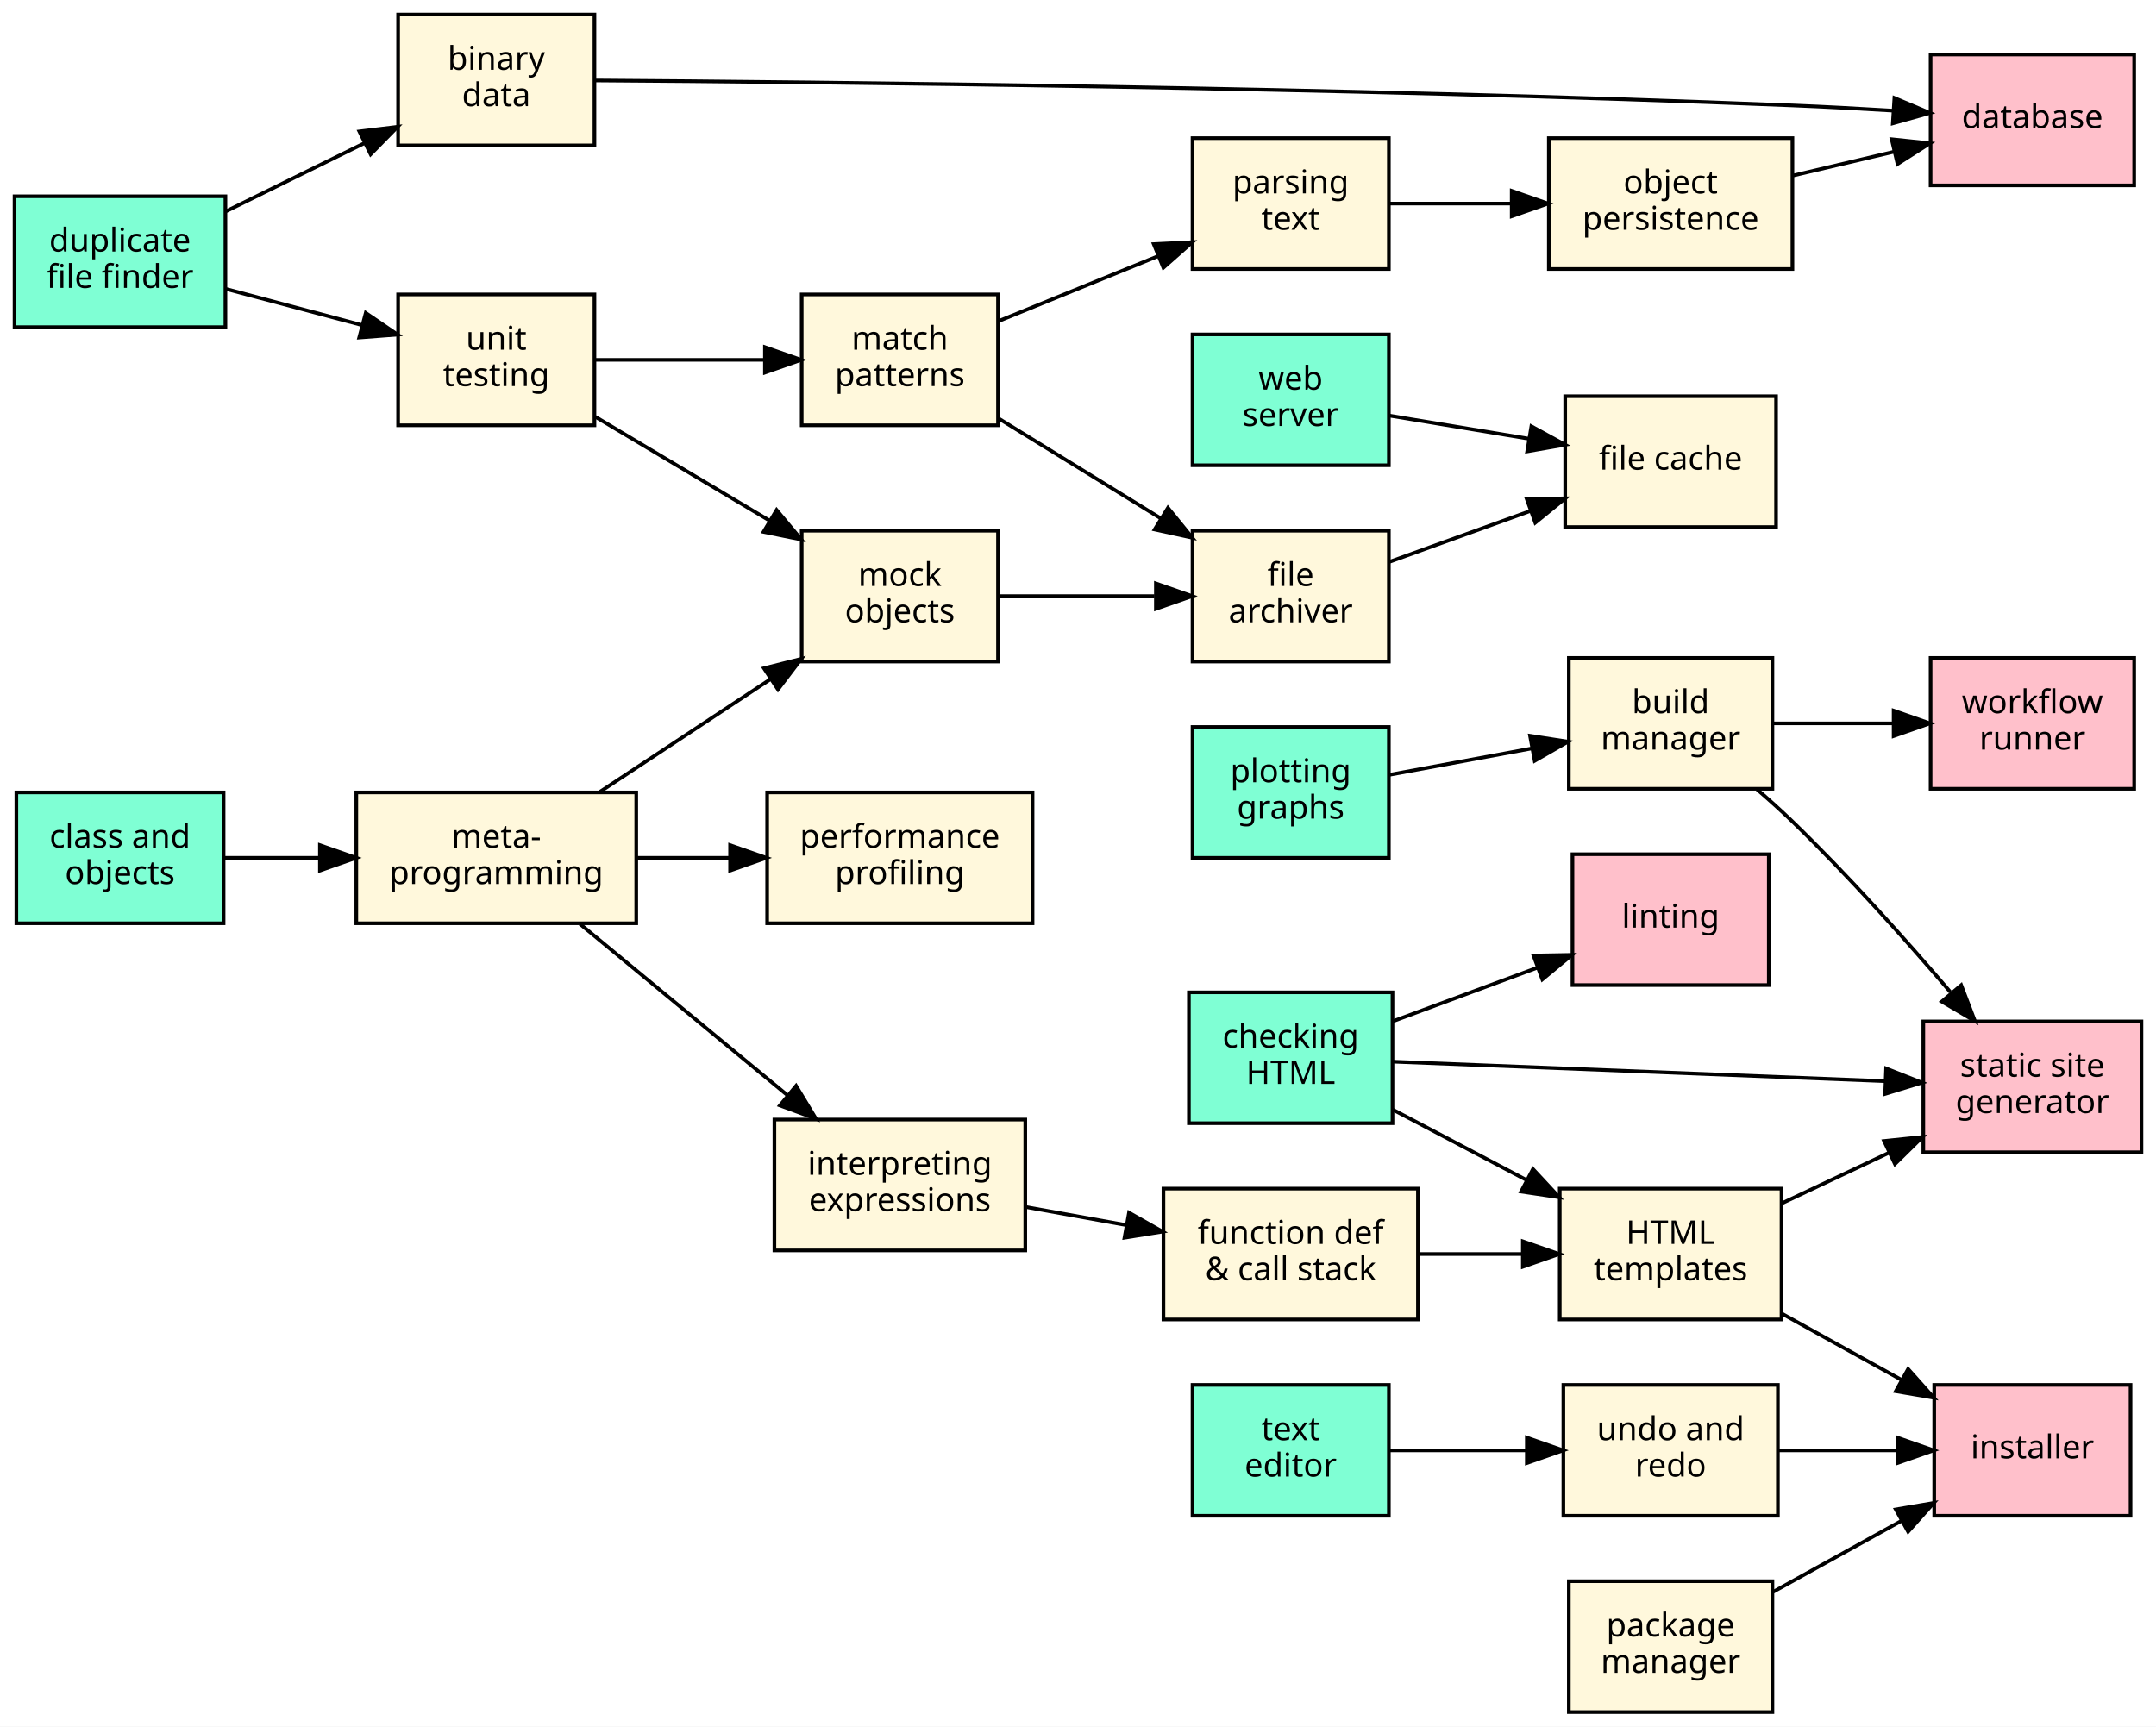
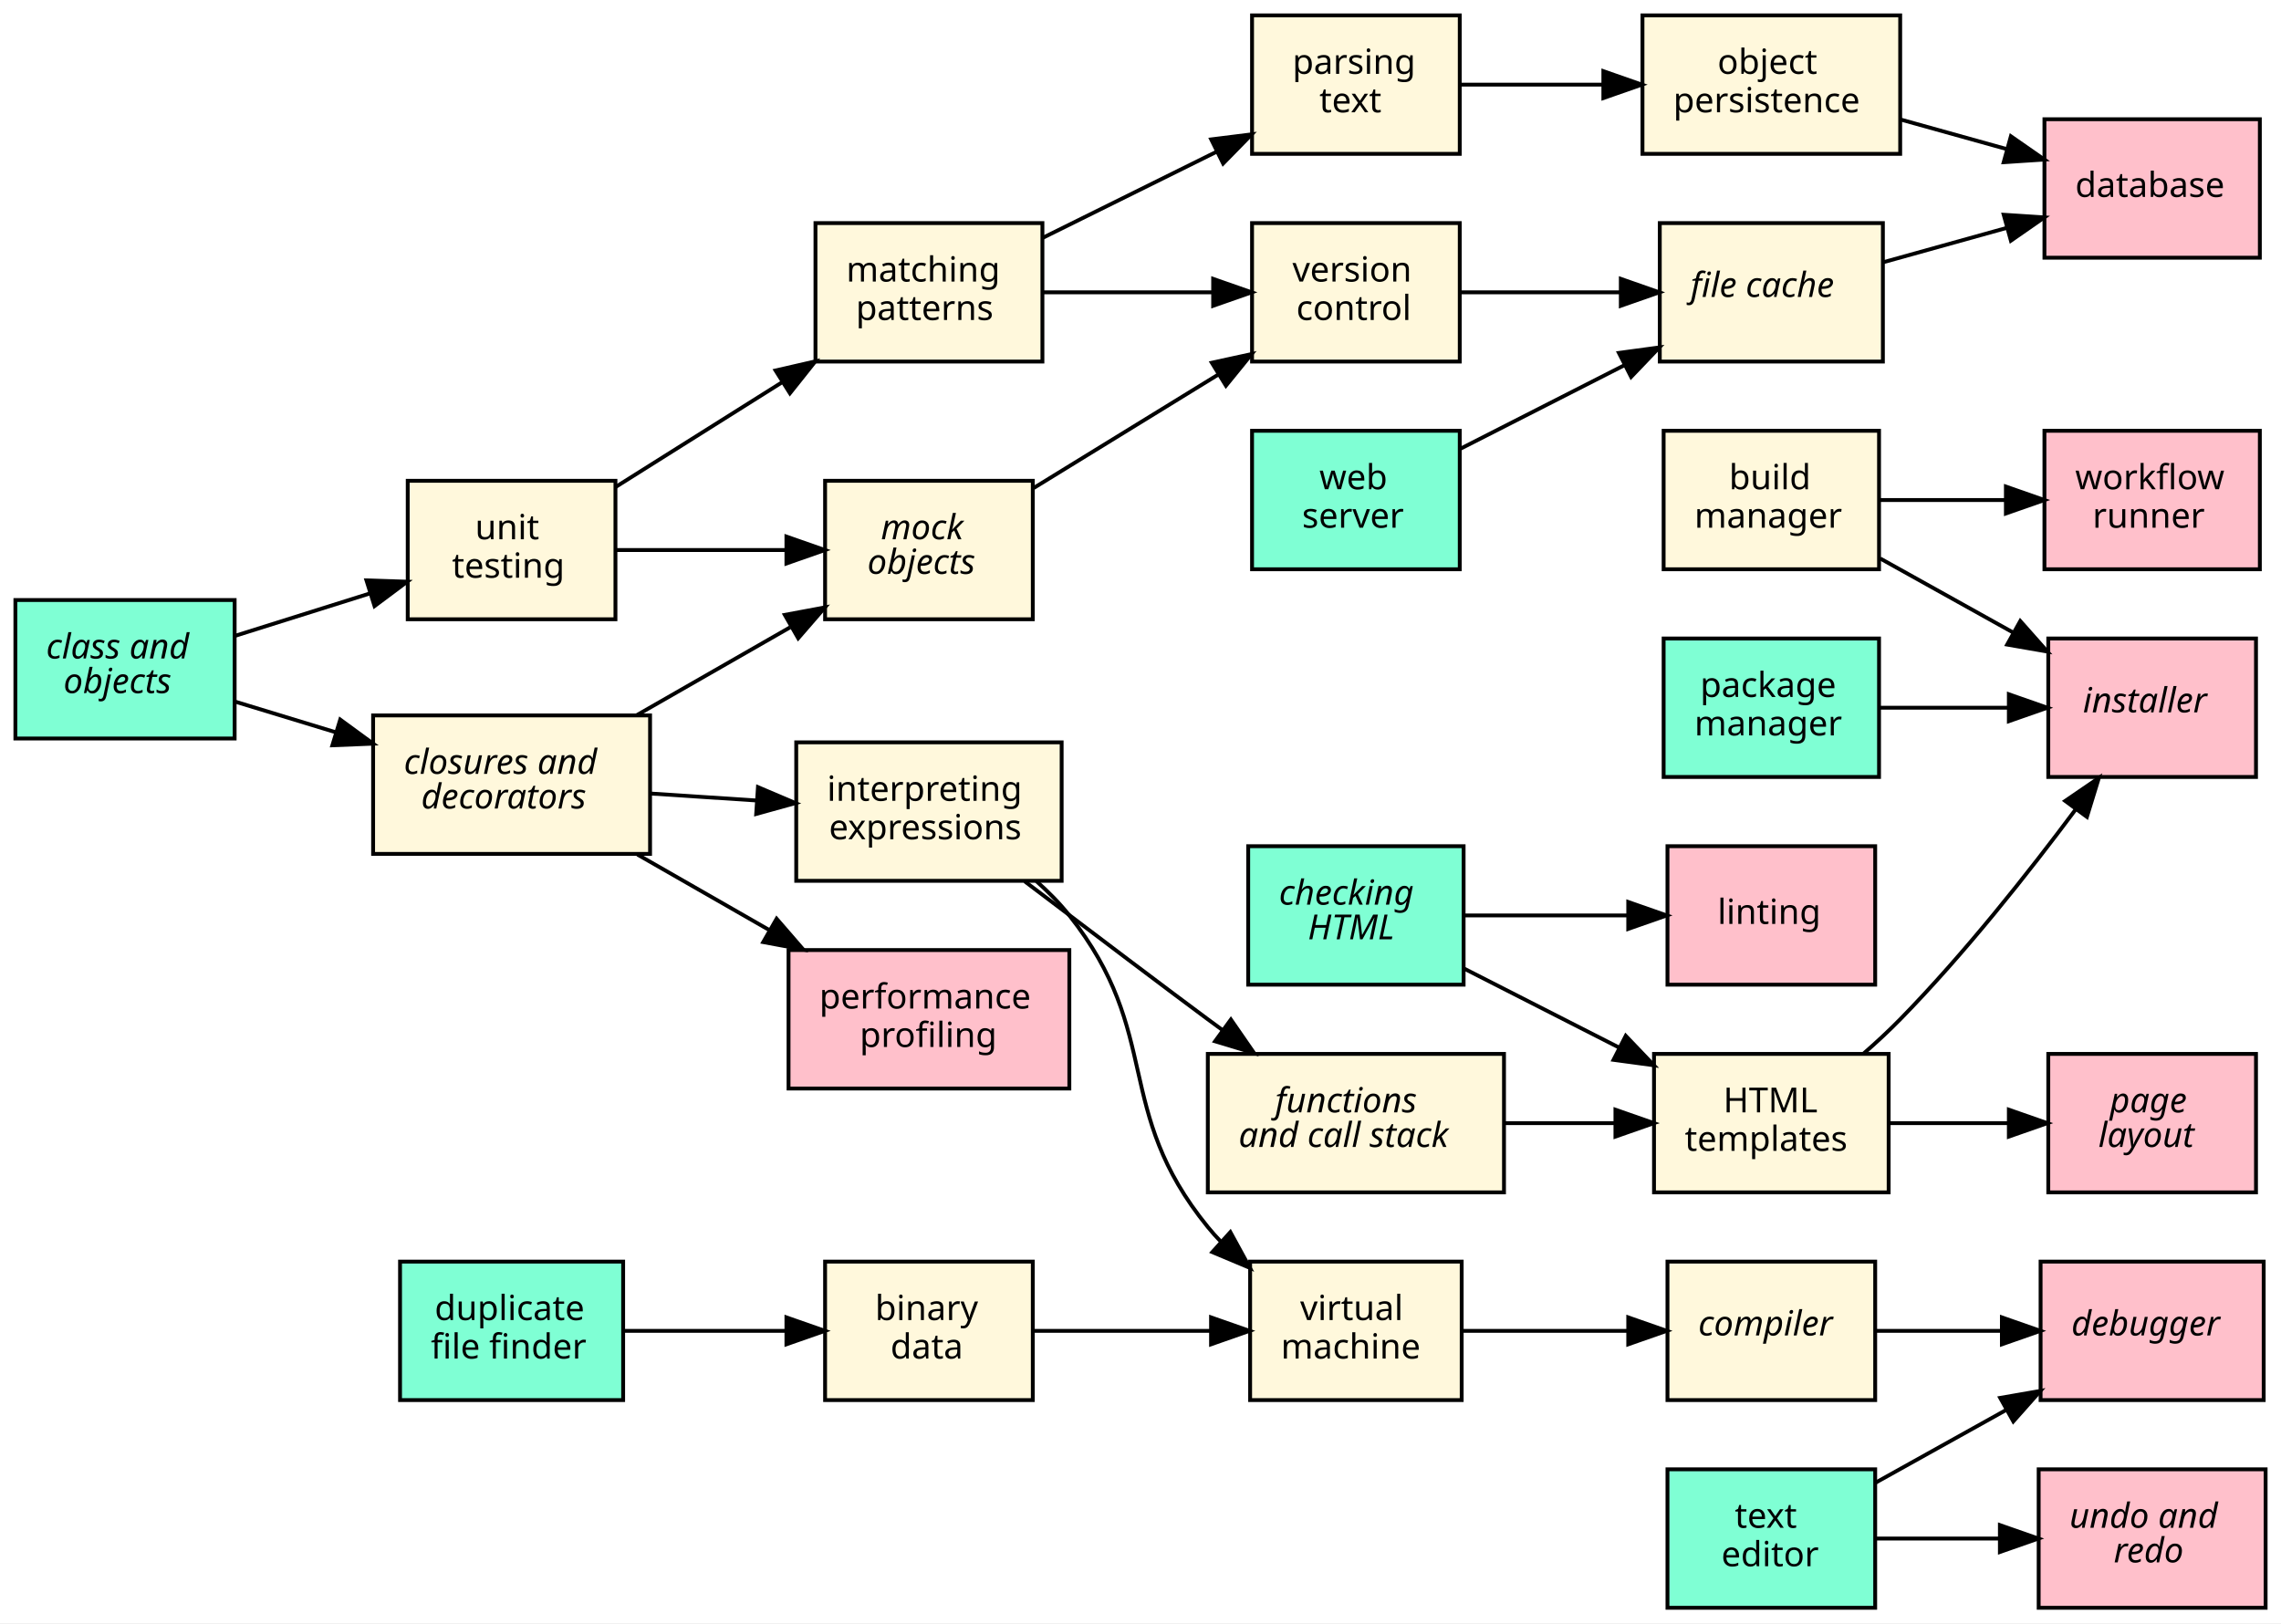
- <svg xmlns="http://www.w3.org/2000/svg" width="593pt" height="475pt" viewBox="0.00 0.00 593.00 475.00">
-   <g id="graph0" class="graph" transform="scale(1 1) rotate(0) translate(4 471)">
-     <polygon fill="white" stroke="none" points="-4,4 -4,-471 589,-471 589,4 -4,4" />
+ <svg xmlns="http://www.w3.org/2000/svg" width="593pt" height="422pt" viewBox="0.00 0.00 593.00 422.00">
+   <g id="graph0" class="graph" transform="scale(1 1) rotate(0) translate(4 418)">
+     <polygon fill="white" stroke="none" points="-4,4 -4,-418 589,-418 589,4 -4,4" />
    <g id="node1" class="node">
-       <polygon fill="cornsilk" stroke="black" points="378,-325 324,-325 324,-289 378,-289 378,-325" />
-       <text text-anchor="middle" x="351" y="-309.8" font-family="Verdana" font-size="9.00">file</text>
-       <text text-anchor="middle" x="351" y="-299.8" font-family="Verdana" font-size="9.00">archiver</text>
+       <polygon fill="cornsilk" stroke="black" points="375.5,-360 321.5,-360 321.5,-324 375.5,-324 375.5,-360" />
+       <text text-anchor="start" x="332" y="-344.8" font-family="Verdana" font-size="9.00">version</text>
+       <text text-anchor="start" x="333" y="-334.8" font-family="Verdana" font-size="9.00">control</text>
+     </g>
+     <g id="node13" class="node">
+       <polygon fill="cornsilk" stroke="black" points="267,-360 208,-360 208,-324 267,-324 267,-360" />
+       <text text-anchor="start" x="216" y="-344.8" font-family="Verdana" font-size="9.00">matching</text>
+       <text text-anchor="start" x="218.5" y="-334.8" font-family="Verdana" font-size="9.00">patterns</text>
+     </g>
+     <g id="edge1" class="edge">
+       <path fill="none" stroke="black" d="M311.32,-342C296.93,-342 280.61,-342 267.07,-342" />
+       <polygon fill="black" stroke="black" points="311.39,-345.5 321.39,-342 311.39,-338.5 311.39,-345.5" />
+     </g>
+     <g id="node19" class="node">
+       <polygon fill="cornsilk" stroke="black" points="264.5,-293 210.5,-293 210.5,-257 264.5,-257 264.5,-293" />
+       <text text-anchor="start" x="225" y="-277.8" font-family="Verdana" font-style="italic" font-size="9.00">mock</text>
+       <text text-anchor="start" x="221.5" y="-268.8" font-family="Verdana" font-style="italic" font-size="9.00">objects</text>
+     </g>
+     <g id="edge2" class="edge">
+       <path fill="none" stroke="black" d="M312.59,-320.54C297.07,-311 279.12,-299.97 264.77,-291.15" />
+       <polygon fill="black" stroke="black" points="311.04,-323.7 321.39,-325.95 314.71,-317.73 311.04,-323.7" />
+     </g>
+     <g id="node2" class="node">
+       <polygon fill="cornsilk" stroke="black" points="264.5,-90 210.5,-90 210.5,-54 264.5,-54 264.5,-90" />
+       <text text-anchor="start" x="223.5" y="-74.8" font-family="Verdana" font-size="9.00">binary</text>
+       <text text-anchor="start" x="227.5" y="-64.8" font-family="Verdana" font-size="9.00">data</text>
+     </g>
+     <g id="node9" class="node">
+       <polygon fill="aquamarine" stroke="black" points="158,-90 100,-90 100,-54 158,-54 158,-90" />
+       <text text-anchor="start" x="109" y="-74.8" font-family="Verdana" font-size="9.00">duplicate</text>
+       <text text-anchor="start" x="108" y="-64.8" font-family="Verdana" font-size="9.00">file finder</text>
+     </g>
+     <g id="edge3" class="edge">
+       <path fill="none" stroke="black" d="M200.29,-72C186.48,-72 170.96,-72 158.02,-72" />
+       <polygon fill="black" stroke="black" points="200.45,-75.5 210.45,-72 200.45,-68.5 200.45,-75.5" />
+     </g>
+     <g id="node3" class="node">
+       <polygon fill="cornsilk" stroke="black" points="484.5,-306 428.5,-306 428.5,-270 484.5,-270 484.5,-306" />
+       <text text-anchor="start" x="445.5" y="-290.8" font-family="Verdana" font-size="9.00">build</text>
+       <text text-anchor="start" x="436.5" y="-280.8" font-family="Verdana" font-size="9.00">manager</text>
+     </g>
+     <g id="node4" class="node">
+       <polygon fill="cornsilk" stroke="black" points="485.5,-360 427.5,-360 427.5,-324 485.5,-324 485.5,-360" />
+       <text text-anchor="start" x="435.5" y="-340.8" font-family="Verdana" font-style="italic" font-size="9.00">file cache</text>
+     </g>
+     <g id="edge4" class="edge">
+       <path fill="none" stroke="black" d="M417.16,-342C403.35,-342 388.1,-342 375.57,-342" />
+       <polygon fill="black" stroke="black" points="417.37,-345.5 427.37,-342 417.37,-338.5 417.37,-345.5" />
+     </g>
+     <g id="node25" class="node">
+       <polygon fill="aquamarine" stroke="black" points="375.5,-306 321.5,-306 321.5,-270 375.5,-270 375.5,-306" />
+       <text text-anchor="start" x="339" y="-290.8" font-family="Verdana" font-size="9.00">web</text>
+       <text text-anchor="start" x="334.5" y="-280.8" font-family="Verdana" font-size="9.00">server</text>
+     </g>
+     <g id="edge5" class="edge">
+       <path fill="none" stroke="black" d="M418.38,-323.09C404.25,-315.89 388.46,-307.85 375.57,-301.28" />
+       <polygon fill="black" stroke="black" points="416.87,-326.25 427.37,-327.67 420.05,-320.01 416.87,-326.25" />
+     </g>
+     <g id="node5" class="node">
+       <polygon fill="aquamarine" stroke="black" points="376.5,-198 320.5,-198 320.5,-162 376.5,-162 376.5,-198" />
+       <text text-anchor="start" x="328.5" y="-182.8" font-family="Verdana" font-style="italic" font-size="9.00">checking</text>
+       <text text-anchor="start" x="336" y="-173.8" font-family="Verdana" font-style="italic" font-size="9.00">HTML</text>
+     </g>
+     <g id="node6" class="node">
+       <polygon fill="cornsilk" stroke="black" points="483.5,-90 429.5,-90 429.5,-54 483.5,-54 483.5,-90" />
+       <text text-anchor="start" x="437.5" y="-70.8" font-family="Verdana" font-style="italic" font-size="9.00">compiler</text>
+     </g>
+     <g id="node29" class="node">
+       <polygon fill="cornsilk" stroke="black" points="376,-90 321,-90 321,-54 376,-54 376,-90" />
+       <text text-anchor="start" x="334" y="-74.8" font-family="Verdana" font-size="9.00">virtual</text>
+       <text text-anchor="start" x="329" y="-64.8" font-family="Verdana" font-size="9.00">machine</text>
+     </g>
+     <g id="edge6" class="edge">
+       <path fill="none" stroke="black" d="M418.95,-72C404.88,-72 389.1,-72 376.14,-72" />
+       <polygon fill="black" stroke="black" points="419.3,-75.5 429.3,-72 419.3,-68.5 419.3,-75.5" />
+     </g>
+     <g id="node7" class="node">
+       <polygon fill="pink" stroke="black" points="584.5,-90 526.5,-90 526.5,-54 584.5,-54 584.5,-90" />
+       <text text-anchor="start" x="534.5" y="-70.8" font-family="Verdana" font-style="italic" font-size="9.00">debugger</text>
+     </g>
+     <g id="edge9" class="edge">
+       <path fill="none" stroke="black" d="M516.23,-72C505.25,-72 493.55,-72 483.5,-72" />
+       <polygon fill="black" stroke="black" points="516.44,-75.5 526.44,-72 516.44,-68.5 516.44,-75.5" />
+     </g>
+     <g id="node10" class="node">
+       <polygon fill="aquamarine" stroke="black" points="483.5,-36 429.5,-36 429.5,0 483.5,0 483.5,-36" />
+       <text text-anchor="start" x="447" y="-20.8" font-family="Verdana" font-size="9.00">text</text>
+       <text text-anchor="start" x="443.5" y="-10.8" font-family="Verdana" font-size="9.00">editor</text>
+     </g>
+     <g id="edge10" class="edge">
+       <path fill="none" stroke="black" d="M517.58,-51.45C506.22,-45.12 493.96,-38.3 483.5,-32.47" />
+       <polygon fill="black" stroke="black" points="516,-54.57 526.44,-56.38 519.41,-48.46 516,-54.57" />
+     </g>
+     <g id="node8" class="node">
+       <polygon fill="pink" stroke="black" points="583.5,-387 527.5,-387 527.5,-351 583.5,-351 583.5,-387" />
+       <text text-anchor="start" x="535.5" y="-366.8" font-family="Verdana" font-size="9.00">database</text>
+     </g>
+     <g id="edge7" class="edge">
+       <path fill="none" stroke="black" d="M517.65,-358.74C507.07,-355.8 495.7,-352.63 485.73,-349.86" />
+       <polygon fill="black" stroke="black" points="516.91,-362.17 527.48,-361.48 518.78,-355.43 516.91,-362.17" />
+     </g>
+     <g id="node24" class="node">
+       <polygon fill="cornsilk" stroke="black" points="490,-414 423,-414 423,-378 490,-378 490,-414" />
+       <text text-anchor="start" x="442.5" y="-398.8" font-family="Verdana" font-size="9.00">object</text>
+       <text text-anchor="start" x="431" y="-388.8" font-family="Verdana" font-size="9.00">persistence</text>
+     </g>
+     <g id="edge8" class="edge">
+       <path fill="none" stroke="black" d="M517.62,-379.26C508.61,-381.77 499.04,-384.44 490.24,-386.89" />
+       <polygon fill="black" stroke="black" points="518.78,-382.57 527.48,-376.52 516.91,-375.83 518.78,-382.57" />
    </g>
    <g id="node11" class="node">
-       <polygon fill="cornsilk" stroke="black" points="270.5,-390 216.5,-390 216.5,-354 270.5,-354 270.5,-390" />
-       <text text-anchor="middle" x="243.5" y="-374.8" font-family="Verdana" font-size="9.00">match</text>
-       <text text-anchor="middle" x="243.5" y="-364.8" font-family="Verdana" font-size="9.00">patterns</text>
-     </g>
-     <g id="edge1" class="edge">
-       <path fill="none" stroke="black" d="M315.19,-328.44C300.67,-337.39 284.1,-347.6 270.64,-355.89" />
-       <polygon fill="black" stroke="black" points="317.24,-331.29 323.92,-323.07 313.57,-325.33 317.24,-331.29" />
+       <polygon fill="pink" stroke="black" points="583.5,-306 527.5,-306 527.5,-270 583.5,-270 583.5,-306" />
+       <text text-anchor="start" x="535.5" y="-290.8" font-family="Verdana" font-size="9.00">workflow</text>
+       <text text-anchor="start" x="540" y="-280.8" font-family="Verdana" font-size="9.00">runner</text>
+     </g>
+     <g id="edge11" class="edge">
+       <path fill="none" stroke="black" d="M517.39,-288C506.52,-288 494.84,-288 484.71,-288" />
+       <polygon fill="black" stroke="black" points="517.48,-291.5 527.48,-288 517.48,-284.5 517.48,-291.5" />
+     </g>
+     <g id="node12" class="node">
+       <polygon fill="cornsilk" stroke="black" points="387,-144 310,-144 310,-108 387,-108 387,-144" />
+       <text text-anchor="start" x="327.5" y="-128.8" font-family="Verdana" font-style="italic" font-size="9.00">functions</text>
+       <text text-anchor="start" x="318" y="-119.8" font-family="Verdana" font-style="italic" font-size="9.00">and call stack</text>
+     </g>
+     <g id="node15" class="node">
+       <polygon fill="cornsilk" stroke="black" points="272,-225 203,-225 203,-189 272,-189 272,-225" />
+       <text text-anchor="start" x="211" y="-209.8" font-family="Verdana" font-size="9.00">interpreting</text>
+       <text text-anchor="start" x="211.5" y="-199.8" font-family="Verdana" font-size="9.00">expressions</text>
+     </g>
+     <g id="edge12" class="edge">
+       <path fill="none" stroke="black" d="M313.69,-150.29C312.45,-151.2 311.21,-152.11 310,-153 300.99,-159.65 279.49,-175.9 262.41,-188.85" />
+       <polygon fill="black" stroke="black" points="316,-152.94 322.03,-144.22 311.88,-147.28 316,-152.94" />
+     </g>
+     <g id="node27" class="node">
+       <polygon fill="cornsilk" stroke="black" points="156,-293 102,-293 102,-257 156,-257 156,-293" />
+       <text text-anchor="start" x="119.5" y="-277.8" font-family="Verdana" font-size="9.00">unit</text>
+       <text text-anchor="start" x="113.5" y="-267.8" font-family="Verdana" font-size="9.00">testing</text>
+     </g>
+     <g id="edge13" class="edge">
+       <path fill="none" stroke="black" d="M199.33,-318.62C185.06,-309.64 169.08,-299.59 156.06,-291.4" />
+       <polygon fill="black" stroke="black" points="197.63,-321.68 207.96,-324.05 201.36,-315.76 197.63,-321.68" />
+     </g>
+     <g id="node14" class="node">
+       <polygon fill="pink" stroke="black" points="582.5,-252 528.5,-252 528.5,-216 582.5,-216 582.5,-252" />
+       <text text-anchor="start" x="537.5" y="-232.8" font-family="Verdana" font-style="italic" font-size="9.00">installer</text>
+     </g>
+     <g id="edge14" class="edge">
+       <path fill="none" stroke="black" d="M519.39,-253.54C507.99,-259.89 495.53,-266.83 484.79,-272.81" />
+       <polygon fill="black" stroke="black" points="521.22,-256.54 528.25,-248.61 517.81,-250.42 521.22,-256.54" />
+     </g>
+     <g id="node21" class="node">
+       <polygon fill="aquamarine" stroke="black" points="484.5,-252 428.5,-252 428.5,-216 484.5,-216 484.5,-252" />
+       <text text-anchor="start" x="438" y="-236.8" font-family="Verdana" font-size="9.00">package</text>
+       <text text-anchor="start" x="436.5" y="-226.8" font-family="Verdana" font-size="9.00">manager</text>
+     </g>
+     <g id="edge15" class="edge">
+       <path fill="none" stroke="black" d="M518.03,-234C507.01,-234 495.1,-234 484.79,-234" />
+       <polygon fill="black" stroke="black" points="518.25,-237.5 528.25,-234 518.25,-230.5 518.25,-237.5" />
+     </g>
+     <g id="node26" class="node">
+       <polygon fill="cornsilk" stroke="black" points="487,-144 426,-144 426,-108 487,-108 487,-144" />
+       <text text-anchor="start" x="444" y="-128.8" font-family="Verdana" font-size="9.00">HTML</text>
+       <text text-anchor="start" x="434" y="-118.8" font-family="Verdana" font-size="9.00">templates</text>
+     </g>
+     <g id="edge16" class="edge">
+       <path fill="none" stroke="black" d="M535.68,-207.64C523.45,-191.23 506.71,-170.06 490,-153 487.02,-149.96 483.73,-146.91 480.41,-144.02" />
+       <polygon fill="black" stroke="black" points="532.9,-209.77 541.65,-215.75 538.54,-205.62 532.9,-209.77" />
+     </g>
+     <g id="node18" class="node">
+       <polygon fill="cornsilk" stroke="black" points="165,-232 93,-232 93,-196 165,-196 165,-232" />
+       <text text-anchor="start" x="101" y="-216.8" font-family="Verdana" font-style="italic" font-size="9.00">closures and</text>
+       <text text-anchor="start" x="105.5" y="-207.8" font-family="Verdana" font-style="italic" font-size="9.00">decorators</text>
+     </g>
+     <g id="edge17" class="edge">
+       <path fill="none" stroke="black" d="M192.72,-209.88C183.6,-210.48 174.09,-211.1 165.32,-211.68" />
+       <polygon fill="black" stroke="black" points="193.05,-213.36 202.8,-209.21 192.59,-206.38 193.05,-213.36" />
    </g>
    <g id="node16" class="node">
-       <polygon fill="cornsilk" stroke="black" points="270.5,-325 216.5,-325 216.5,-289 270.5,-289 270.5,-325" />
-       <text text-anchor="middle" x="243.5" y="-309.8" font-family="Verdana" font-size="9.00">mock</text>
-       <text text-anchor="middle" x="243.5" y="-299.8" font-family="Verdana" font-size="9.00">objects</text>
-     </g>
-     <g id="edge2" class="edge">
-       <path fill="none" stroke="black" d="M313.54,-307C299.43,-307 283.59,-307 270.64,-307" />
-       <polygon fill="black" stroke="black" points="313.92,-310.5 323.92,-307 313.92,-303.5 313.92,-310.5" />
-     </g>
-     <g id="node2" class="node">
-       <polygon fill="cornsilk" stroke="black" points="159.5,-467 105.5,-467 105.5,-431 159.5,-431 159.5,-467" />
-       <text text-anchor="middle" x="132.5" y="-451.8" font-family="Verdana" font-size="9.00">binary</text>
-       <text text-anchor="middle" x="132.5" y="-441.8" font-family="Verdana" font-size="9.00">data</text>
-     </g>
-     <g id="node7" class="node">
-       <polygon fill="aquamarine" stroke="black" points="58,-417 0,-417 0,-381 58,-381 58,-417" />
-       <text text-anchor="middle" x="29" y="-401.8" font-family="Verdana" font-size="9.00">duplicate</text>
-       <text text-anchor="middle" x="29" y="-391.8" font-family="Verdana" font-size="9.00">file finder</text>
-     </g>
-     <g id="edge3" class="edge">
-       <path fill="none" stroke="black" d="M96.18,-431.6C83.75,-425.48 69.95,-418.68 58.19,-412.89" />
-       <polygon fill="black" stroke="black" points="94.84,-434.84 105.36,-436.12 97.94,-428.56 94.84,-434.84" />
-     </g>
-     <g id="node3" class="node">
-       <polygon fill="cornsilk" stroke="black" points="483.5,-290 427.5,-290 427.5,-254 483.5,-254 483.5,-290" />
-       <text text-anchor="middle" x="455.5" y="-274.8" font-family="Verdana" font-size="9.00">build</text>
-       <text text-anchor="middle" x="455.5" y="-264.8" font-family="Verdana" font-size="9.00">manager</text>
+       <polygon fill="pink" stroke="black" points="582.5,-144 528.5,-144 528.5,-108 582.5,-108 582.5,-144" />
+       <text text-anchor="start" x="544.5" y="-128.8" font-family="Verdana" font-style="italic" font-size="9.00">page</text>
+       <text text-anchor="start" x="541.5" y="-119.8" font-family="Verdana" font-style="italic" font-size="9.00">layout</text>
+     </g>
+     <g id="edge18" class="edge">
+       <path fill="none" stroke="black" d="M518.01,-126C507.84,-126 496.92,-126 487.2,-126" />
+       <polygon fill="black" stroke="black" points="518.25,-129.5 528.25,-126 518.25,-122.5 518.25,-129.5" />
+     </g>
+     <g id="node17" class="node">
+       <polygon fill="pink" stroke="black" points="483.5,-198 429.5,-198 429.5,-162 483.5,-162 483.5,-198" />
+       <text text-anchor="start" x="442.5" y="-177.8" font-family="Verdana" font-size="9.00">linting</text>
+     </g>
+     <g id="edge19" class="edge">
+       <path fill="none" stroke="black" d="M419.03,-180C405.08,-180 389.42,-180 376.51,-180" />
+       <polygon fill="black" stroke="black" points="419.3,-183.5 429.3,-180 419.3,-176.5 419.3,-183.5" />
+     </g>
+     <g id="node20" class="node">
+       <polygon fill="aquamarine" stroke="black" points="57,-262 0,-262 0,-226 57,-226 57,-262" />
+       <text text-anchor="start" x="8" y="-246.8" font-family="Verdana" font-style="italic" font-size="9.00">class and</text>
+       <text text-anchor="start" x="12.5" y="-237.8" font-family="Verdana" font-style="italic" font-size="9.00">objects</text>
+     </g>
+     <g id="edge20" class="edge">
+       <path fill="none" stroke="black" d="M83.18,-227.65C74.35,-230.34 65.34,-233.08 57.28,-235.54" />
+       <polygon fill="black" stroke="black" points="84.45,-230.92 93,-224.66 82.41,-224.23 84.45,-230.92" />
+     </g>
+     <g id="edge21" class="edge">
+       <path fill="none" stroke="black" d="M201.4,-254.9C188.52,-247.52 174.02,-239.21 161.48,-232.03" />
+       <polygon fill="black" stroke="black" points="200.03,-258.14 210.45,-260.08 203.51,-252.07 200.03,-258.14" />
+     </g>
+     <g id="edge22" class="edge">
+       <path fill="none" stroke="black" d="M200.3,-275C185.82,-275 169.45,-275 156.15,-275" />
+       <polygon fill="black" stroke="black" points="200.45,-278.5 210.45,-275 200.45,-271.5 200.45,-278.5" />
    </g>
    <g id="node22" class="node">
-       <polygon fill="aquamarine" stroke="black" points="378,-271 324,-271 324,-235 378,-235 378,-271" />
-       <text text-anchor="middle" x="351" y="-255.8" font-family="Verdana" font-size="9.00">plotting</text>
-       <text text-anchor="middle" x="351" y="-245.8" font-family="Verdana" font-size="9.00">graphs</text>
-     </g>
-     <g id="edge4" class="edge">
-       <path fill="none" stroke="black" d="M417.28,-265.1C404.34,-262.7 390.12,-260.07 378.26,-257.87" />
-       <polygon fill="black" stroke="black" points="416.83,-268.58 427.3,-266.96 418.11,-261.69 416.83,-268.58" />
-     </g>
-     <g id="node4" class="node">
-       <polygon fill="cornsilk" stroke="black" points="484.5,-362 426.5,-362 426.5,-326 484.5,-326 484.5,-362" />
-       <text text-anchor="middle" x="455.5" y="-341.8" font-family="Verdana" font-size="9.00">file cache</text>
-     </g>
-     <g id="edge5" class="edge">
-       <path fill="none" stroke="black" d="M416.96,-330.45C404.09,-325.8 389.98,-320.71 378.21,-316.46" />
-       <polygon fill="black" stroke="black" points="415.9,-333.79 426.49,-333.89 418.27,-327.2 415.9,-333.79" />
+       <polygon fill="cornsilk" stroke="black" points="375.5,-414 321.5,-414 321.5,-378 375.5,-378 375.5,-414" />
+       <text text-anchor="start" x="332" y="-398.8" font-family="Verdana" font-size="9.00">parsing</text>
+       <text text-anchor="start" x="339" y="-388.8" font-family="Verdana" font-size="9.00">text</text>
+     </g>
+     <g id="edge23" class="edge">
+       <path fill="none" stroke="black" d="M312.16,-378.49C297.57,-371.26 280.87,-362.99 267.07,-356.16" />
+       <polygon fill="black" stroke="black" points="310.88,-381.76 321.39,-383.07 313.98,-375.49 310.88,-381.76" />
    </g>
    <g id="node23" class="node">
-       <polygon fill="aquamarine" stroke="black" points="378,-379 324,-379 324,-343 378,-343 378,-379" />
-       <text text-anchor="middle" x="351" y="-363.8" font-family="Verdana" font-size="9.00">web</text>
-       <text text-anchor="middle" x="351" y="-353.8" font-family="Verdana" font-size="9.00">server</text>
-     </g>
-     <g id="edge6" class="edge">
-       <path fill="none" stroke="black" d="M416.58,-350.29C403.82,-352.41 389.87,-354.72 378.21,-356.65" />
-       <polygon fill="black" stroke="black" points="417.2,-353.73 426.49,-348.65 416.05,-346.83 417.2,-353.73" />
-     </g>
-     <g id="node5" class="node">
-       <polygon fill="aquamarine" stroke="black" points="379,-198 323,-198 323,-162 379,-162 379,-198" />
-       <text text-anchor="middle" x="351" y="-182.8" font-family="Verdana" font-size="9.00">checking</text>
-       <text text-anchor="middle" x="351" y="-172.8" font-family="Verdana" font-size="9.00">HTML</text>
-     </g>
-     <g id="node6" class="node">
-       <polygon fill="pink" stroke="black" points="583,-456 527,-456 527,-420 583,-420 583,-456" />
-       <text text-anchor="middle" x="555" y="-435.8" font-family="Verdana" font-size="9.00">database</text>
-     </g>
-     <g id="edge7" class="edge">
-       <path fill="none" stroke="black" d="M516.57,-440.57C507.55,-441.12 497.93,-441.64 489,-442 365.95,-447 218.79,-448.46 159.82,-448.86" />
-       <polygon fill="black" stroke="black" points="517.05,-444.05 526.82,-439.93 516.61,-437.06 517.05,-444.05" />
-     </g>
-     <g id="node21" class="node">
-       <polygon fill="cornsilk" stroke="black" points="489,-433 422,-433 422,-397 489,-397 489,-433" />
-       <text text-anchor="middle" x="455.5" y="-417.8" font-family="Verdana" font-size="9.00">object</text>
-       <text text-anchor="middle" x="455.5" y="-407.8" font-family="Verdana" font-size="9.00">persistence</text>
-     </g>
-     <g id="edge8" class="edge">
-       <path fill="none" stroke="black" d="M516.83,-429.23C507.69,-427.07 497.96,-424.78 489.05,-422.68" />
-       <polygon fill="black" stroke="black" points="516.3,-432.7 526.84,-431.59 517.91,-425.89 516.3,-432.7" />
-     </g>
-     <g id="node8" class="node">
-       <polygon fill="aquamarine" stroke="black" points="378,-90 324,-90 324,-54 378,-54 378,-90" />
-       <text text-anchor="middle" x="351" y="-74.8" font-family="Verdana" font-size="9.00">text</text>
-       <text text-anchor="middle" x="351" y="-64.8" font-family="Verdana" font-size="9.00">editor</text>
-     </g>
-     <g id="node9" class="node">
-       <polygon fill="pink" stroke="black" points="583,-290 527,-290 527,-254 583,-254 583,-290" />
-       <text text-anchor="middle" x="555" y="-274.8" font-family="Verdana" font-size="9.00">workflow</text>
-       <text text-anchor="middle" x="555" y="-264.8" font-family="Verdana" font-size="9.00">runner</text>
-     </g>
-     <g id="edge9" class="edge">
-       <path fill="none" stroke="black" d="M516.61,-272C505.59,-272 493.75,-272 483.51,-272" />
-       <polygon fill="black" stroke="black" points="516.84,-275.5 526.84,-272 516.84,-268.5 516.84,-275.5" />
-     </g>
-     <g id="node10" class="node">
-       <polygon fill="cornsilk" stroke="black" points="386,-144 316,-144 316,-108 386,-108 386,-144" />
-       <text text-anchor="middle" x="351" y="-128.8" font-family="Verdana" font-size="9.00">function def</text>
-       <text text-anchor="middle" x="351" y="-118.8" font-family="Verdana" font-size="9.00">&amp; call stack</text>
-     </g>
-     <g id="node13" class="node">
-       <polygon fill="cornsilk" stroke="black" points="278,-163 209,-163 209,-127 278,-127 278,-163" />
-       <text text-anchor="middle" x="243.5" y="-147.8" font-family="Verdana" font-size="9.00">interpreting</text>
-       <text text-anchor="middle" x="243.5" y="-137.8" font-family="Verdana" font-size="9.00">expressions</text>
-     </g>
-     <g id="edge10" class="edge">
-       <path fill="none" stroke="black" d="M305.9,-133.94C296.65,-135.61 287.03,-137.34 278.22,-138.93" />
-       <polygon fill="black" stroke="black" points="306.53,-137.39 315.75,-132.17 305.29,-130.5 306.53,-137.39" />
-     </g>
-     <g id="node26" class="node">
-       <polygon fill="cornsilk" stroke="black" points="159.5,-390 105.5,-390 105.5,-354 159.5,-354 159.5,-390" />
-       <text text-anchor="middle" x="132.5" y="-374.8" font-family="Verdana" font-size="9.00">unit</text>
-       <text text-anchor="middle" x="132.5" y="-364.8" font-family="Verdana" font-size="9.00">testing</text>
-     </g>
-     <g id="edge11" class="edge">
-       <path fill="none" stroke="black" d="M206.28,-372C191.07,-372 173.72,-372 159.77,-372" />
-       <polygon fill="black" stroke="black" points="206.39,-375.5 216.39,-372 206.39,-368.5 206.39,-375.5" />
-     </g>
-     <g id="node12" class="node">
-       <polygon fill="pink" stroke="black" points="582,-90 528,-90 528,-54 582,-54 582,-90" />
-       <text text-anchor="middle" x="555" y="-69.8" font-family="Verdana" font-size="9.00">installer</text>
-     </g>
-     <g id="node18" class="node">
-       <polygon fill="cornsilk" stroke="black" points="483.5,-36 427.5,-36 427.5,0 483.5,0 483.5,-36" />
-       <text text-anchor="middle" x="455.5" y="-20.8" font-family="Verdana" font-size="9.00">package</text>
-       <text text-anchor="middle" x="455.5" y="-10.8" font-family="Verdana" font-size="9.00">manager</text>
-     </g>
-     <g id="edge12" class="edge">
-       <path fill="none" stroke="black" d="M518.88,-52.55C507.31,-46.14 494.62,-39.11 483.72,-33.08" />
-       <polygon fill="black" stroke="black" points="517.43,-55.75 527.87,-57.53 520.82,-49.62 517.43,-55.75" />
-     </g>
-     <g id="node25" class="node">
-       <polygon fill="cornsilk" stroke="black" points="486,-144 425,-144 425,-108 486,-108 486,-144" />
-       <text text-anchor="middle" x="455.5" y="-128.8" font-family="Verdana" font-size="9.00">HTML</text>
-       <text text-anchor="middle" x="455.5" y="-118.8" font-family="Verdana" font-size="9.00">templates</text>
-     </g>
-     <g id="edge13" class="edge">
-       <path fill="none" stroke="black" d="M519.1,-91.33C508.31,-97.3 496.54,-103.82 486.15,-109.58" />
-       <polygon fill="black" stroke="black" points="520.82,-94.38 527.87,-86.47 517.43,-88.25 520.82,-94.38" />
-     </g>
-     <g id="node27" class="node">
-       <polygon fill="cornsilk" stroke="black" points="485,-90 426,-90 426,-54 485,-54 485,-90" />
-       <text text-anchor="middle" x="455.5" y="-74.8" font-family="Verdana" font-size="9.00">undo and</text>
-       <text text-anchor="middle" x="455.5" y="-64.8" font-family="Verdana" font-size="9.00">redo</text>
-     </g>
-     <g id="edge14" class="edge">
-       <path fill="none" stroke="black" d="M517.86,-72C507.05,-72 495.35,-72 485.1,-72" />
-       <polygon fill="black" stroke="black" points="517.87,-75.5 527.87,-72 517.87,-68.5 517.87,-75.5" />
-     </g>
-     <g id="node15" class="node">
-       <polygon fill="cornsilk" stroke="black" points="171,-253 94,-253 94,-217 171,-217 171,-253" />
-       <text text-anchor="middle" x="132.5" y="-237.8" font-family="Verdana" font-size="9.00">meta-</text>
-       <text text-anchor="middle" x="132.5" y="-227.8" font-family="Verdana" font-size="9.00">programming</text>
-     </g>
-     <g id="edge15" class="edge">
-       <path fill="none" stroke="black" d="M212.51,-169.76C194.48,-184.65 171.92,-203.28 155.52,-216.81" />
-       <polygon fill="black" stroke="black" points="214.96,-172.28 220.44,-163.21 210.5,-166.88 214.96,-172.28" />
-     </g>
-     <g id="node14" class="node">
-       <polygon fill="pink" stroke="black" points="482.5,-236 428.5,-236 428.5,-200 482.5,-200 482.5,-236" />
-       <text text-anchor="middle" x="455.5" y="-215.8" font-family="Verdana" font-size="9.00">linting</text>
-     </g>
-     <g id="edge16" class="edge">
-       <path fill="none" stroke="black" d="M418.78,-204.76C405.77,-199.94 391.3,-194.57 379.16,-190.07" />
-       <polygon fill="black" stroke="black" points="417.78,-208.12 428.37,-208.31 420.21,-201.55 417.78,-208.12" />
-     </g>
-     <g id="node17" class="node">
-       <polygon fill="aquamarine" stroke="black" points="57.5,-253 0.5,-253 0.5,-217 57.5,-217 57.5,-253" />
-       <text text-anchor="middle" x="29" y="-237.8" font-family="Verdana" font-size="9.00">class and</text>
-       <text text-anchor="middle" x="29" y="-227.8" font-family="Verdana" font-size="9.00">objects</text>
-     </g>
-     <g id="edge17" class="edge">
-       <path fill="none" stroke="black" d="M83.9,-235C74.86,-235 65.68,-235 57.52,-235" />
-       <polygon fill="black" stroke="black" points="83.99,-238.5 93.99,-235 83.99,-231.5 83.99,-238.5" />
-     </g>
-     <g id="edge18" class="edge">
-       <path fill="none" stroke="black" d="M207.79,-284.07C192.64,-274.06 175.13,-262.5 160.92,-253.11" />
-       <polygon fill="black" stroke="black" points="206.12,-287.16 216.39,-289.75 209.98,-281.32 206.12,-287.16" />
-     </g>
-     <g id="edge19" class="edge">
-       <path fill="none" stroke="black" d="M207.59,-327.82C192.07,-337.07 174.12,-347.78 159.77,-356.33" />
-       <polygon fill="black" stroke="black" points="209.6,-330.7 216.39,-322.57 206.01,-324.68 209.6,-330.7" />
-     </g>
-     <g id="node19" class="node">
-       <polygon fill="cornsilk" stroke="black" points="378,-433 324,-433 324,-397 378,-397 378,-433" />
-       <text text-anchor="middle" x="351" y="-417.8" font-family="Verdana" font-size="9.00">parsing</text>
-       <text text-anchor="middle" x="351" y="-407.8" font-family="Verdana" font-size="9.00">text</text>
-     </g>
-     <g id="edge20" class="edge">
-       <path fill="none" stroke="black" d="M314.37,-400.48C300.05,-394.64 283.84,-388.04 270.64,-382.66" />
-       <polygon fill="black" stroke="black" points="313.34,-403.84 323.92,-404.37 315.98,-397.36 313.34,-403.84" />
-     </g>
-     <g id="node20" class="node">
-       <polygon fill="cornsilk" stroke="black" points="280,-253 207,-253 207,-217 280,-217 280,-253" />
-       <text text-anchor="middle" x="243.5" y="-237.8" font-family="Verdana" font-size="9.00">performance</text>
-       <text text-anchor="middle" x="243.5" y="-227.8" font-family="Verdana" font-size="9.00">profiling</text>
-     </g>
-     <g id="edge21" class="edge">
-       <path fill="none" stroke="black" d="M196.64,-235C188.15,-235 179.36,-235 171.15,-235" />
-       <polygon fill="black" stroke="black" points="196.81,-238.5 206.81,-235 196.81,-231.5 196.81,-238.5" />
-     </g>
-     <g id="edge22" class="edge">
-       <path fill="none" stroke="black" d="M411.61,-415C400.29,-415 388.41,-415 378.25,-415" />
-       <polygon fill="black" stroke="black" points="411.79,-418.5 421.79,-415 411.79,-411.5 411.79,-418.5" />
-     </g>
-     <g id="node24" class="node">
-       <polygon fill="pink" stroke="black" points="585,-190 525,-190 525,-154 585,-154 585,-190" />
-       <text text-anchor="middle" x="555" y="-174.8" font-family="Verdana" font-size="9.00">static site</text>
-       <text text-anchor="middle" x="555" y="-164.8" font-family="Verdana" font-size="9.00">generator</text>
-     </g>
-     <g id="edge23" class="edge">
-       <path fill="none" stroke="black" d="M532.46,-198.07C520.21,-212.4 504.3,-230.21 489,-245 485.94,-247.96 482.6,-250.96 479.26,-253.84" />
-       <polygon fill="black" stroke="black" points="535.42,-199.98 539.21,-190.08 530.08,-195.46 535.42,-199.98" />
+       <polygon fill="pink" stroke="black" points="274,-171 201,-171 201,-135 274,-135 274,-171" />
+       <text text-anchor="start" x="209" y="-155.8" font-family="Verdana" font-size="9.00">performance</text>
+       <text text-anchor="start" x="219.5" y="-145.8" font-family="Verdana" font-size="9.00">profiling</text>
    </g>
    <g id="edge24" class="edge">
-       <path fill="none" stroke="black" d="M514.45,-173.57C474.53,-175.15 413.94,-177.55 379.14,-178.93" />
-       <polygon fill="black" stroke="black" points="514.77,-177.06 524.63,-173.16 514.5,-170.06 514.77,-177.06" />
+       <path fill="none" stroke="black" d="M195.96,-176.22C184.63,-182.71 172.47,-189.67 161.73,-195.83" />
+       <polygon fill="black" stroke="black" points="197.9,-179.14 204.83,-171.14 194.42,-173.07 197.9,-179.14" />
    </g>
    <g id="edge25" class="edge">
-       <path fill="none" stroke="black" d="M515.57,-153.87C505.76,-149.24 495.36,-144.33 486.07,-139.95" />
-       <polygon fill="black" stroke="black" points="514.21,-157.1 524.75,-158.2 517.2,-150.77 514.21,-157.1" />
+       <path fill="none" stroke="black" d="M412.54,-396C399.99,-396 386.66,-396 375.51,-396" />
+       <polygon fill="black" stroke="black" points="412.83,-399.5 422.83,-396 412.83,-392.5 412.83,-399.5" />
    </g>
    <g id="edge26" class="edge">
-       <path fill="none" stroke="black" d="M415.77,-146.41C403.56,-152.84 390.34,-159.8 379.13,-165.71" />
-       <polygon fill="black" stroke="black" points="417.64,-149.38 424.85,-141.62 414.37,-143.18 417.64,-149.38" />
+       <path fill="none" stroke="black" d="M416.98,-145.62C403.63,-152.43 388.94,-159.91 376.69,-166.15" />
+       <polygon fill="black" stroke="black" points="418.65,-148.7 425.97,-141.04 415.47,-142.46 418.65,-148.7" />
    </g>
    <g id="edge27" class="edge">
-       <path fill="none" stroke="black" d="M414.59,-126C405.24,-126 395.36,-126 386.28,-126" />
-       <polygon fill="black" stroke="black" points="414.85,-129.5 424.85,-126 414.85,-122.5 414.85,-129.5" />
+       <path fill="none" stroke="black" d="M415.74,-126C406.39,-126 396.46,-126 387.21,-126" />
+       <polygon fill="black" stroke="black" points="415.97,-129.5 425.97,-126 415.97,-122.5 415.97,-129.5" />
    </g>
    <g id="edge28" class="edge">
-       <path fill="none" stroke="black" d="M95.44,-381.59C83.21,-384.85 69.72,-388.43 58.19,-391.5" />
-       <polygon fill="black" stroke="black" points="96.6,-384.91 105.36,-378.95 94.8,-378.14 96.6,-384.91" />
+       <path fill="none" stroke="black" d="M92.08,-263.69C80.55,-260.07 67.98,-256.11 57.14,-252.7" />
+       <polygon fill="black" stroke="black" points="91.27,-267.11 101.86,-266.77 93.37,-260.43 91.27,-267.11" />
+     </g>
+     <g id="node28" class="node">
+       <polygon fill="pink" stroke="black" points="585,-36 526,-36 526,0 585,0 585,-36" />
+       <text text-anchor="start" x="534" y="-20.8" font-family="Verdana" font-style="italic" font-size="9.00">undo and</text>
+       <text text-anchor="start" x="545.5" y="-11.8" font-family="Verdana" font-style="italic" font-size="9.00">redo</text>
    </g>
    <g id="edge29" class="edge">
-       <path fill="none" stroke="black" d="M415.76,-72C403.25,-72 389.68,-72 378.29,-72" />
-       <polygon fill="black" stroke="black" points="415.95,-75.5 425.95,-72 415.95,-68.5 415.95,-75.5" />
+       <path fill="none" stroke="black" d="M515.82,-18C504.98,-18 493.47,-18 483.56,-18" />
+       <polygon fill="black" stroke="black" points="515.92,-21.5 525.92,-18 515.92,-14.5 515.92,-21.5" />
+     </g>
+     <g id="edge30" class="edge">
+       <path fill="none" stroke="black" d="M310.73,-72C295.56,-72 278.34,-72 264.51,-72" />
+       <polygon fill="black" stroke="black" points="310.84,-75.5 320.84,-72 310.84,-68.5 310.84,-75.5" />
+     </g>
+     <g id="edge31" class="edge">
+       <path fill="none" stroke="black" d="M313.46,-95.12C312.24,-96.38 311.08,-97.67 310,-99 285.15,-129.57 298.45,-149.11 274,-180 271.5,-183.16 268.55,-186.15 265.44,-188.9" />
+       <polygon fill="black" stroke="black" points="315.86,-97.67 320.94,-88.37 311.17,-92.47 315.86,-97.67" />
    </g>
  </g>
</svg>
